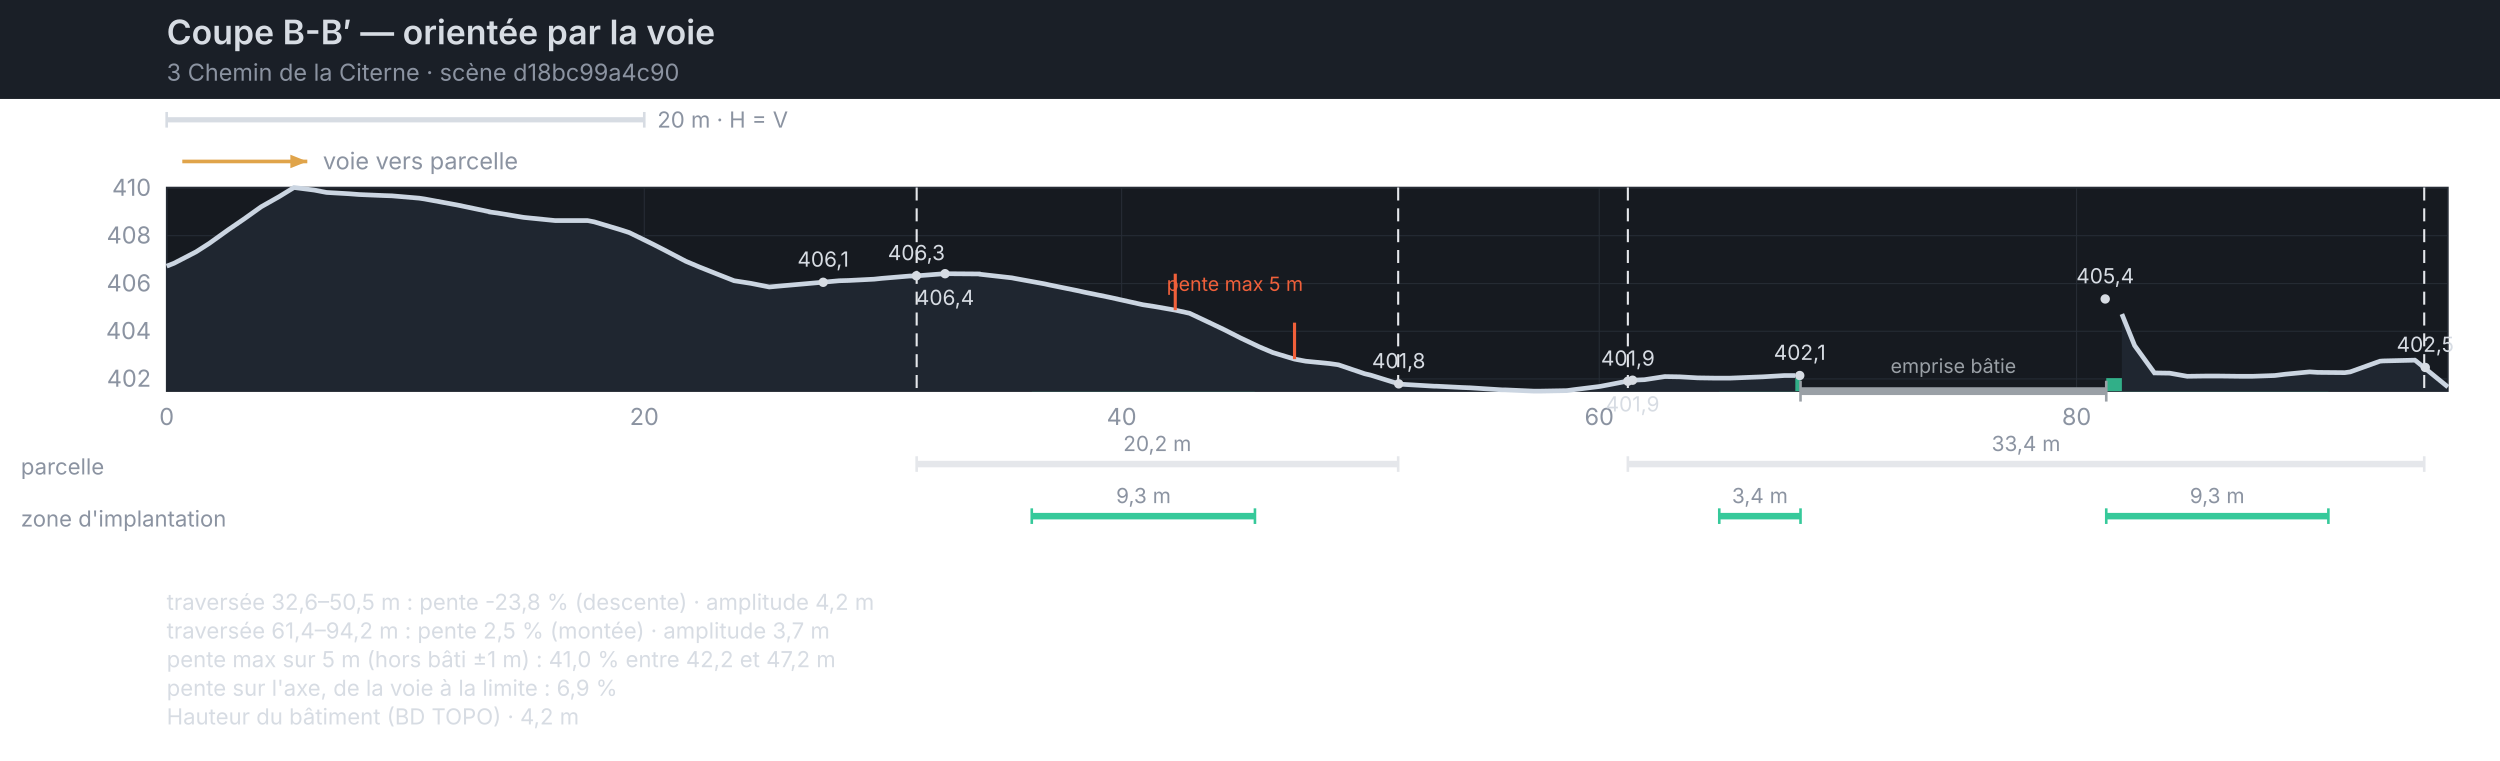
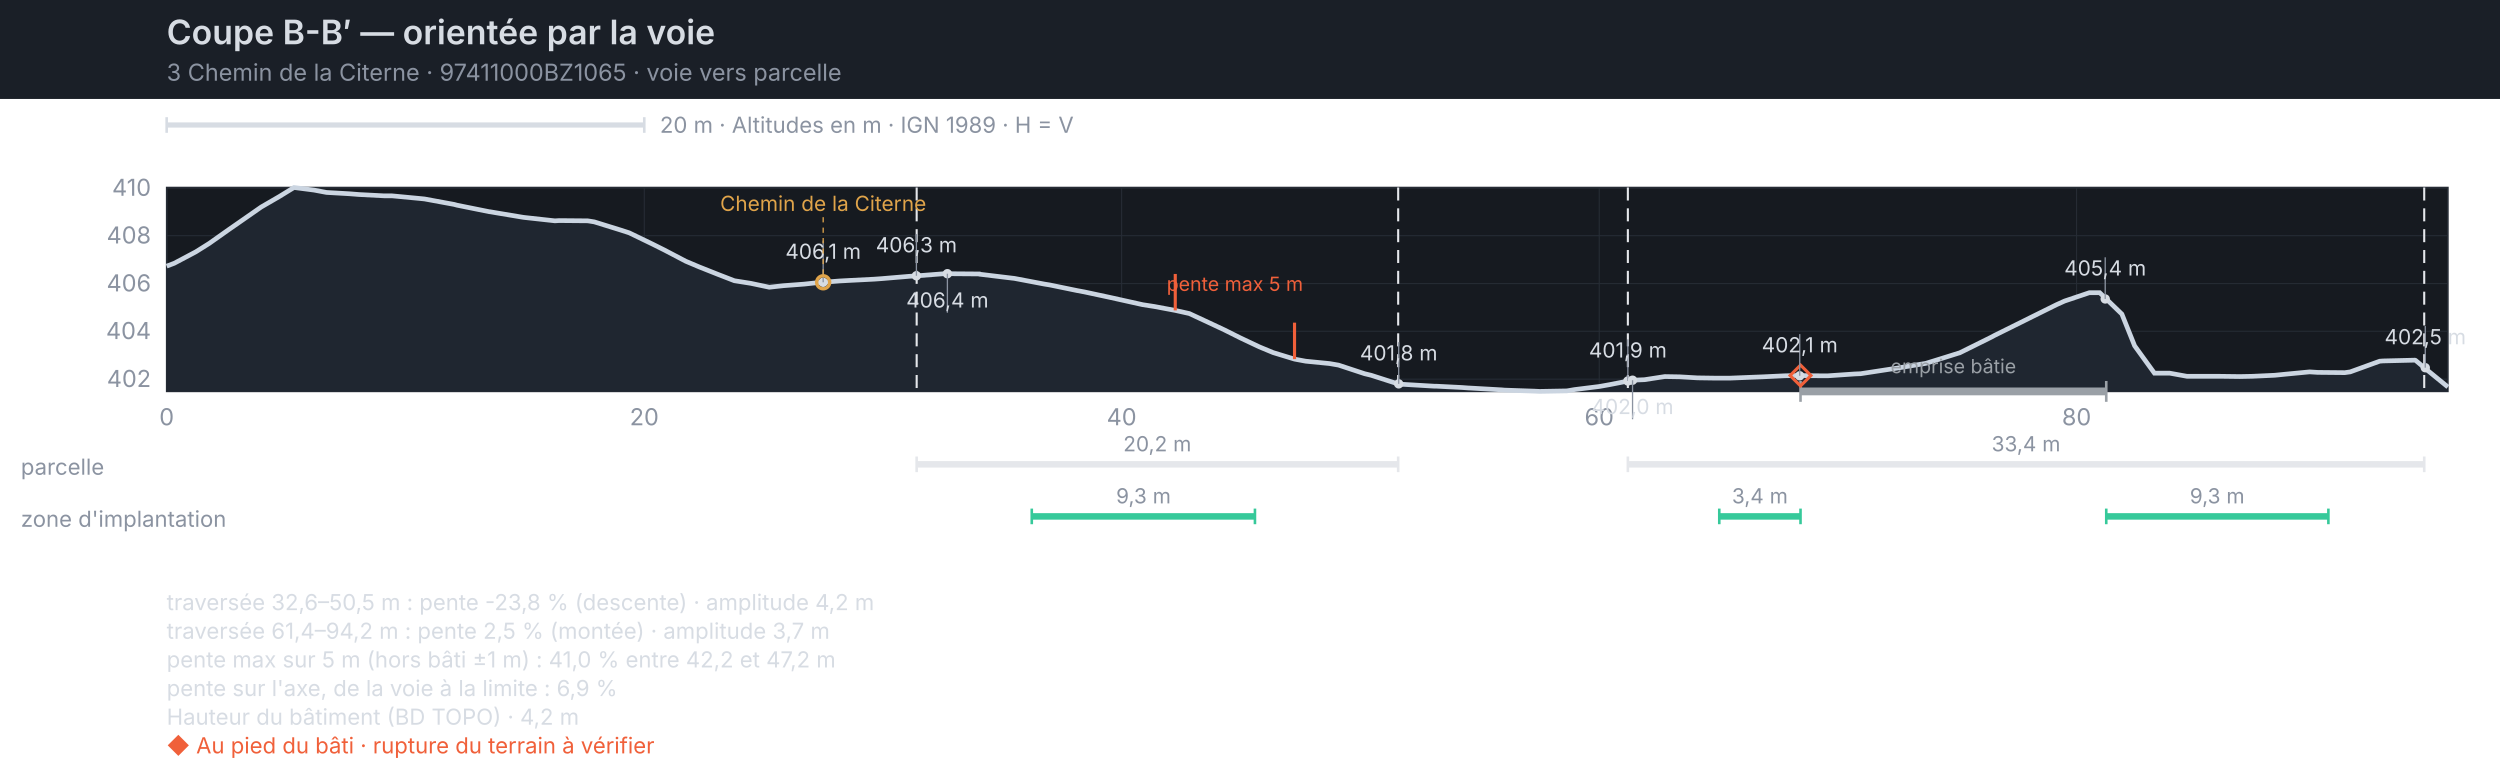
- <svg xmlns="http://www.w3.org/2000/svg" viewBox="0 0 960 292" width="960" height="292" role="img" aria-label="Coupe B-B′ — orientée par la voie" font-family="Inter, Helvetica, Arial, sans-serif" style="background:#0f1115">
+ <svg xmlns="http://www.w3.org/2000/svg" viewBox="0 0 960 292" width="960" height="292" role="img" aria-label="Coupe B-B′ — orientée par la voie" font-family="Inter, Helvetica, Arial, sans-serif" data-plot-x0="64.0" data-plot-x1="940.0" style="background:#0f1115">
  <rect x="0" y="0" width="960" height="38" fill="#1a1f27" />
  <text x="64" y="17" font-size="13" font-weight="600" fill="#d7dce3">Coupe B-B′ — orientée par la voie</text>
-   <text x="64" y="31" font-size="9" fill="#8b93a1">3 Chemin de la Citerne · scène d18bc99a4c90</text>
-   <rect x="64.0" y="72" width="876.0" height="78.2" fill="#161a20" stroke="#262c35" stroke-width="0.6" />
-   <line x1="64.0" y1="72" x2="64.0" y2="150.2" stroke="#262c35" stroke-width="0.4" />
-   <text x="64.0" y="163.2" text-anchor="middle" font-size="9" fill="#8b93a1">0</text>
-   <line x1="247.4" y1="72" x2="247.4" y2="150.2" stroke="#262c35" stroke-width="0.4" />
-   <text x="247.4" y="163.2" text-anchor="middle" font-size="9" fill="#8b93a1">20</text>
-   <line x1="430.7" y1="72" x2="430.7" y2="150.2" stroke="#262c35" stroke-width="0.4" />
-   <text x="430.7" y="163.2" text-anchor="middle" font-size="9" fill="#8b93a1">40</text>
-   <line x1="614.1" y1="72" x2="614.1" y2="150.2" stroke="#262c35" stroke-width="0.4" />
-   <text x="614.1" y="163.2" text-anchor="middle" font-size="9" fill="#8b93a1">60</text>
-   <line x1="797.4" y1="72" x2="797.4" y2="150.2" stroke="#262c35" stroke-width="0.4" />
-   <text x="797.4" y="163.2" text-anchor="middle" font-size="9" fill="#8b93a1">80</text>
-   <line x1="64.0" y1="145.5" x2="940.0" y2="145.5" stroke="#262c35" stroke-width="0.4" />
-   <text x="58.0" y="148.5" text-anchor="end" font-size="9" fill="#8b93a1">402</text>
+   <text x="64" y="31" font-size="9" fill="#8b93a1">3 Chemin de la Citerne · 97411000BZ1065 · voie vers parcelle</text>
+   <rect x="64.0" y="72" width="876.0" height="78.3" fill="#161a20" stroke="#262c35" stroke-width="0.6" />
+   <line x1="64.0" y1="72" x2="64.0" y2="150.3" stroke="#262c35" stroke-width="0.4" />
+   <text x="64.0" y="163.3" text-anchor="middle" font-size="9" fill="#8b93a1">0</text>
+   <line x1="247.4" y1="72" x2="247.4" y2="150.3" stroke="#262c35" stroke-width="0.4" />
+   <text x="247.4" y="163.3" text-anchor="middle" font-size="9" fill="#8b93a1">20</text>
+   <line x1="430.7" y1="72" x2="430.7" y2="150.3" stroke="#262c35" stroke-width="0.4" />
+   <text x="430.7" y="163.3" text-anchor="middle" font-size="9" fill="#8b93a1">40</text>
+   <line x1="614.1" y1="72" x2="614.1" y2="150.3" stroke="#262c35" stroke-width="0.4" />
+   <text x="614.1" y="163.3" text-anchor="middle" font-size="9" fill="#8b93a1">60</text>
+   <line x1="797.4" y1="72" x2="797.4" y2="150.3" stroke="#262c35" stroke-width="0.4" />
+   <text x="797.4" y="163.3" text-anchor="middle" font-size="9" fill="#8b93a1">80</text>
+   <line x1="64.0" y1="145.6" x2="940.0" y2="145.6" stroke="#262c35" stroke-width="0.4" />
+   <text x="58.0" y="148.6" text-anchor="end" font-size="9" fill="#8b93a1">402</text>
  <line x1="64.0" y1="127.2" x2="940.0" y2="127.2" stroke="#262c35" stroke-width="0.4" />
  <text x="58.0" y="130.2" text-anchor="end" font-size="9" fill="#8b93a1">404</text>
  <line x1="64.0" y1="108.9" x2="940.0" y2="108.9" stroke="#262c35" stroke-width="0.4" />
  <text x="58.0" y="111.9" text-anchor="end" font-size="9" fill="#8b93a1">406</text>
  <line x1="64.0" y1="90.5" x2="940.0" y2="90.5" stroke="#262c35" stroke-width="0.4" />
  <text x="58.0" y="93.5" text-anchor="end" font-size="9" fill="#8b93a1">408</text>
  <line x1="64.0" y1="72.2" x2="940.0" y2="72.2" stroke="#262c35" stroke-width="0.4" />
  <text x="58.0" y="75.2" text-anchor="end" font-size="9" fill="#8b93a1">410</text>
-   <rect x="396.2" y="145.2" width="85.6" height="5" fill="#36c99a" fill-opacity="0.85" />
-   <rect x="660.2" y="145.2" width="31.2" height="5" fill="#36c99a" fill-opacity="0.85" />
-   <rect x="808.8" y="145.2" width="85.3" height="5" fill="#36c99a" fill-opacity="0.85" />
-   <polygon points="64.0,102.2 66.8,101.1 75.3,96.7 80.3,93.5 87.7,88.2 93.7,84.1 100.3,79.4 107.2,75.5 112.9,72.0 120.7,73.0 125.4,73.9 134.0,74.4 137.9,74.7 147.5,75.1 150.5,75.2 161.0,76.1 163.0,76.4 174.4,78.5 175.5,78.7 187.9,81.3 188.0,81.4 191.0,81.8 200.6,83.4 201.3,83.5 213.2,84.7 214.7,84.7 225.6,84.7 228.2,85.2 238.2,88.2 241.6,89.3 250.8,93.8 255.1,96.0 263.3,100.3 268.5,102.5 275.8,105.4 281.9,107.8 288.3,108.8 295.4,110.2 300.9,109.7 308.9,109.0 313.4,108.6 322.3,107.8 325.9,107.7 335.7,107.2 338.5,106.9 349.2,106.0 351.0,106.0 362.6,105.1 363.5,105.1 376.1,105.2 376.1,105.2 376.2,105.3 388.6,106.7 389.6,106.9 401.1,109.0 402.9,109.4 413.7,111.6 416.4,112.2 426.2,114.2 429.8,115.0 438.8,117.0 443.3,117.7 451.3,119.1 456.8,120.3 463.8,123.6 470.1,126.6 476.4,129.8 483.6,133.2 488.8,135.4 497.1,137.9 501.4,138.7 510.5,139.6 514.0,140.1 524.0,143.5 526.5,144.1 537.4,147.5 539.0,147.6 550.8,148.3 551.6,148.3 561.5,148.8 564.1,148.9 564.3,148.9 576.7,149.7 577.8,149.7 589.1,150.2 591.2,150.2 601.7,150.0 604.6,149.6 614.3,148.4 618.0,147.7 626.7,146.0 631.5,145.8 639.3,144.6 645.0,144.7 651.9,145.1 658.4,145.2 664.4,145.2 671.8,144.9 676.9,144.7 685.3,144.2 689.4,144.2 689.4,150.2 64.0,150.2" fill="#1f2630" stroke="none" />
-   <polyline points="64.0,102.2 66.8,101.1 75.3,96.7 80.3,93.5 87.7,88.2 93.7,84.1 100.3,79.4 107.2,75.5 112.9,72.0 120.7,73.0 125.4,73.9 134.0,74.4 137.9,74.7 147.5,75.1 150.5,75.2 161.0,76.1 163.0,76.4 174.4,78.5 175.5,78.7 187.9,81.3 188.0,81.4 191.0,81.8 200.6,83.4 201.3,83.5 213.2,84.7 214.7,84.7 225.6,84.7 228.2,85.2 238.2,88.2 241.6,89.3 250.8,93.8 255.1,96.0 263.3,100.3 268.5,102.5 275.8,105.4 281.9,107.8 288.3,108.8 295.4,110.2 300.9,109.7 308.9,109.0 313.4,108.6 322.3,107.8 325.9,107.7 335.7,107.2 338.5,106.9 349.2,106.0 351.0,106.0 362.6,105.1 363.5,105.1 376.1,105.2 376.1,105.2 376.2,105.3 388.6,106.7 389.6,106.9 401.1,109.0 402.9,109.4 413.7,111.6 416.4,112.2 426.2,114.2 429.8,115.0 438.8,117.0 443.3,117.7 451.3,119.1 456.8,120.3 463.8,123.6 470.1,126.6 476.4,129.8 483.6,133.2 488.8,135.4 497.1,137.9 501.4,138.7 510.5,139.6 514.0,140.1 524.0,143.5 526.5,144.1 537.4,147.5 539.0,147.6 550.8,148.3 551.6,148.3 561.5,148.8 564.1,148.9 564.3,148.9 576.7,149.7 577.8,149.7 589.1,150.2 591.2,150.2 601.7,150.0 604.6,149.6 614.3,148.4 618.0,147.7 626.7,146.0 631.5,145.8 639.3,144.6 645.0,144.7 651.9,145.1 658.4,145.2 664.4,145.2 671.8,144.9 676.9,144.7 685.3,144.2 689.4,144.2" fill="none" stroke="#cbd5e1" stroke-width="1.8" />
-   <polygon points="814.8,120.6 819.7,132.7 827.3,143.2 833.2,143.3 839.9,144.5 846.6,144.4 852.4,144.4 860.1,144.5 864.9,144.5 873.5,144.2 877.5,143.7 886.9,142.8 890.0,143.0 900.4,143.1 902.5,142.8 913.9,138.7 915.1,138.6 927.3,138.3 927.6,138.5 931.9,142.0 940.0,148.6 940.0,150.2 814.8,150.2" fill="#1f2630" stroke="none" />
-   <polyline points="814.8,120.6 819.7,132.7 827.3,143.2 833.2,143.3 839.9,144.5 846.6,144.4 852.4,144.4 860.1,144.5 864.9,144.5 873.5,144.2 877.5,143.7 886.9,142.8 890.0,143.0 900.4,143.1 902.5,142.8 913.9,138.7 915.1,138.6 927.3,138.3 927.6,138.5 931.9,142.0 940.0,148.6" fill="none" stroke="#cbd5e1" stroke-width="1.8" />
-   <line x1="691.4" y1="150.2" x2="808.8" y2="150.2" stroke="#9aa0a6" stroke-width="3" />
-   <line x1="691.4" y1="146.2" x2="691.4" y2="154.2" stroke="#9aa0a6" stroke-width="1" />
-   <line x1="808.8" y1="146.2" x2="808.8" y2="154.2" stroke="#9aa0a6" stroke-width="1" />
-   <text x="750.1" y="143.2" text-anchor="middle" font-size="7.5" fill="#9aa0a6">emprise bâtie</text>
-   <line x1="352.0" y1="72" x2="352.0" y2="150.2" stroke="#e5e7eb" stroke-width="0.8" stroke-dasharray="5 3" />
-   <line x1="536.9" y1="72" x2="536.9" y2="150.2" stroke="#e5e7eb" stroke-width="0.8" stroke-dasharray="5 3" />
-   <line x1="625.1" y1="72" x2="625.1" y2="150.2" stroke="#e5e7eb" stroke-width="0.8" stroke-dasharray="5 3" />
-   <line x1="930.9" y1="72" x2="930.9" y2="150.2" stroke="#e5e7eb" stroke-width="0.8" stroke-dasharray="5 3" />
-   <line x1="451.3" y1="119.1" x2="451.3" y2="105.1" stroke="#f0603a" stroke-width="1.2" />
+   <polygon points="64.0,102.2 66.9,101.1 75.2,96.7 80.3,93.5 87.8,88.2 93.7,84.1 100.3,79.5 107.2,75.5 112.9,72.0 120.6,73.0 125.4,73.9 134.1,74.4 137.9,74.7 147.5,75.2 150.5,75.2 161.0,76.2 163.0,76.4 174.4,78.5 175.5,78.8 187.9,81.3 188.1,81.3 191.0,81.8 200.6,83.4 201.3,83.5 213.1,84.8 214.7,84.7 225.7,84.8 228.2,85.2 238.2,88.3 241.6,89.4 250.7,93.8 255.1,96.0 263.3,100.3 268.5,102.5 275.8,105.4 282.0,107.8 288.3,108.8 295.4,110.3 300.9,109.7 308.8,109.1 313.4,108.6 322.3,107.9 325.9,107.7 335.7,107.2 338.5,107.0 349.2,106.1 351.0,106.0 362.6,105.1 363.5,105.1 376.1,105.2 376.1,105.2 376.2,105.3 388.6,106.8 389.5,106.9 401.1,109.1 403.0,109.4 413.7,111.6 416.4,112.1 426.2,114.2 429.8,115.0 438.8,117.0 443.3,117.7 451.3,119.2 456.7,120.4 463.8,123.7 470.2,126.7 476.4,129.8 483.6,133.2 488.9,135.4 497.1,137.9 501.4,138.7 510.5,139.6 514.0,140.2 524.0,143.5 526.5,144.1 537.4,147.6 539.0,147.6 550.8,148.3 551.6,148.3 561.4,148.8 564.1,149.0 564.3,149.0 576.6,149.7 577.7,149.8 589.2,150.2 591.2,150.3 601.7,150.1 604.6,149.6 614.2,148.4 618.1,147.7 626.8,146.0 631.5,145.8 639.3,144.6 645.0,144.7 651.8,145.1 658.4,145.2 664.4,145.2 671.8,144.9 676.9,144.7 685.3,144.3 689.4,144.2 698.7,144.3 702.0,144.3 712.2,143.6 714.5,143.5 725.6,141.8 727.0,141.6 739.1,139.6 739.6,139.5 746.7,137.3 752.1,135.6 752.5,135.5 764.6,129.5 765.9,128.8 777.2,123.2 779.4,122.1 789.7,117.0 792.8,115.6 802.3,112.4 806.3,112.4 814.8,120.6 819.7,132.8 827.3,143.3 833.2,143.3 839.8,144.5 846.6,144.5 852.4,144.5 860.1,144.6 864.9,144.5 873.5,144.1 877.5,143.7 886.9,142.8 890.0,143.0 900.4,143.1 902.5,142.8 913.8,138.7 915.1,138.6 927.3,138.3 927.6,138.4 931.9,142.0 940.0,148.6 940.0,150.3 64.0,150.3" fill="#1f2630" stroke="none" />
+   <polyline points="64.0,102.2 66.9,101.1 75.2,96.7 80.3,93.5 87.8,88.2 93.7,84.1 100.3,79.5 107.2,75.5 112.9,72.0 120.6,73.0 125.4,73.9 134.1,74.4 137.9,74.7 147.5,75.2 150.5,75.2 161.0,76.2 163.0,76.4 174.4,78.5 175.5,78.8 187.9,81.3 188.1,81.3 191.0,81.8 200.6,83.4 201.3,83.5 213.1,84.8 214.7,84.7 225.7,84.8 228.2,85.2 238.2,88.3 241.6,89.4 250.7,93.8 255.1,96.0 263.3,100.3 268.5,102.5 275.8,105.4 282.0,107.8 288.3,108.8 295.4,110.3 300.9,109.7 308.8,109.1 313.4,108.6 322.3,107.9 325.9,107.7 335.7,107.2 338.5,107.0 349.2,106.1 351.0,106.0 362.6,105.1 363.5,105.1 376.1,105.2 376.1,105.2 376.2,105.3 388.6,106.8 389.5,106.9 401.1,109.1 403.0,109.4 413.7,111.6 416.4,112.1 426.2,114.2 429.8,115.0 438.8,117.0 443.3,117.7 451.3,119.2 456.7,120.4 463.8,123.7 470.2,126.7 476.4,129.8 483.6,133.2 488.9,135.4 497.1,137.9 501.4,138.7 510.5,139.6 514.0,140.2 524.0,143.5 526.5,144.1 537.4,147.6 539.0,147.6 550.8,148.3 551.6,148.3 561.4,148.8 564.1,149.0 564.3,149.0 576.6,149.7 577.7,149.8 589.2,150.2 591.2,150.3 601.7,150.1 604.6,149.6 614.2,148.4 618.1,147.7 626.8,146.0 631.5,145.8 639.3,144.6 645.0,144.7 651.8,145.1 658.4,145.2 664.4,145.2 671.8,144.9 676.9,144.7 685.3,144.3 689.4,144.2 698.7,144.3 702.0,144.3 712.2,143.6 714.5,143.5 725.6,141.8 727.0,141.6 739.1,139.6 739.6,139.5 746.7,137.3 752.1,135.6 752.5,135.5 764.6,129.5 765.9,128.8 777.2,123.2 779.4,122.1 789.7,117.0 792.8,115.6 802.3,112.4 806.3,112.4 814.8,120.6 819.7,132.8 827.3,143.3 833.2,143.3 839.8,144.5 846.6,144.5 852.4,144.5 860.1,144.6 864.9,144.5 873.5,144.1 877.5,143.7 886.9,142.8 890.0,143.0 900.4,143.1 902.5,142.8 913.8,138.7 915.1,138.6 927.3,138.3 927.6,138.4 931.9,142.0 940.0,148.6" fill="none" stroke="#cbd5e1" stroke-width="1.8" />
+   <line x1="691.4" y1="150.3" x2="808.8" y2="150.3" stroke="#9aa0a6" stroke-width="3" />
+   <line x1="691.4" y1="146.3" x2="691.4" y2="154.3" stroke="#9aa0a6" stroke-width="1" />
+   <line x1="808.8" y1="146.3" x2="808.8" y2="154.3" stroke="#9aa0a6" stroke-width="1" />
+   <text x="750.1" y="143.3" text-anchor="middle" font-size="7.5" fill="#9aa0a6">emprise bâtie</text>
+   <path d="M691.4,140.2 l4,4 l-4,4 l-4,-4 z" fill="none" stroke="#f0603a" stroke-width="1.2" />
+   <line x1="352.0" y1="72" x2="352.0" y2="150.3" stroke="#e5e7eb" stroke-width="0.8" stroke-dasharray="5 3" />
+   <line x1="536.9" y1="72" x2="536.9" y2="150.3" stroke="#e5e7eb" stroke-width="0.8" stroke-dasharray="5 3" />
+   <line x1="625.1" y1="72" x2="625.1" y2="150.3" stroke="#e5e7eb" stroke-width="0.8" stroke-dasharray="5 3" />
+   <line x1="930.9" y1="72" x2="930.9" y2="150.3" stroke="#e5e7eb" stroke-width="0.8" stroke-dasharray="5 3" />
+   <line x1="451.3" y1="119.2" x2="451.3" y2="105.2" stroke="#f0603a" stroke-width="1.2" />
  <line x1="497.1" y1="137.9" x2="497.1" y2="123.9" stroke="#f0603a" stroke-width="1.2" />
  <text x="474.2" y="111.7" text-anchor="middle" font-size="7.5" fill="#f0603a">pente max 5 m</text>
  <circle cx="316.1" cy="108.4" r="1.8" fill="#d7dce3" />
-   <text x="316.1" y="102.4" text-anchor="middle" font-size="8" fill="#d7dce3">406,1</text>
+   <line x1="316.1" y1="108.4" x2="316.1" y2="92.4" stroke="#8b93a1" stroke-width="0.5" />
+   <text x="316.1" y="99.4" text-anchor="middle" font-size="8" fill="#d7dce3">406,1 m</text>
  <circle cx="351.9" cy="105.9" r="1.8" fill="#d7dce3" />
-   <text x="351.9" y="99.9" text-anchor="middle" font-size="8" fill="#d7dce3">406,3</text>
-   <circle cx="362.9" cy="105.1" r="1.8" fill="#d7dce3" />
-   <text x="362.9" y="117.1" text-anchor="middle" font-size="8" fill="#d7dce3">406,4</text>
+   <line x1="351.9" y1="105.9" x2="351.9" y2="89.9" stroke="#8b93a1" stroke-width="0.5" />
+   <text x="351.9" y="96.9" text-anchor="middle" font-size="8" fill="#d7dce3">406,3 m</text>
+   <circle cx="363.8" cy="105.1" r="1.8" fill="#d7dce3" />
+   <line x1="363.8" y1="105.1" x2="363.8" y2="120.1" stroke="#8b93a1" stroke-width="0.5" />
+   <text x="363.8" y="118.1" text-anchor="middle" font-size="8" fill="#d7dce3">406,4 m</text>
  <circle cx="537.1" cy="147.4" r="1.8" fill="#d7dce3" />
-   <text x="537.1" y="141.4" text-anchor="middle" font-size="8" fill="#d7dce3">401,8</text>
-   <circle cx="625.1" cy="146.4" r="1.8" fill="#d7dce3" />
-   <text x="625.1" y="140.4" text-anchor="middle" font-size="8" fill="#d7dce3">401,9</text>
+   <line x1="537.1" y1="147.4" x2="537.1" y2="131.4" stroke="#8b93a1" stroke-width="0.5" />
+   <text x="537.1" y="138.4" text-anchor="middle" font-size="8" fill="#d7dce3">401,8 m</text>
+   <circle cx="625.1" cy="146.3" r="1.8" fill="#d7dce3" />
+   <line x1="625.1" y1="146.3" x2="625.1" y2="130.3" stroke="#8b93a1" stroke-width="0.5" />
+   <text x="625.1" y="137.3" text-anchor="middle" font-size="8" fill="#d7dce3">401,9 m</text>
  <circle cx="626.9" cy="146.0" r="1.8" fill="#d7dce3" />
-   <text x="626.9" y="158.0" text-anchor="middle" font-size="8" fill="#d7dce3">401,9</text>
-   <circle cx="691.1" cy="144.2" r="1.8" fill="#d7dce3" />
-   <text x="691.1" y="138.2" text-anchor="middle" font-size="8" fill="#d7dce3">402,1</text>
+   <line x1="626.9" y1="146.0" x2="626.9" y2="161.0" stroke="#8b93a1" stroke-width="0.5" />
+   <text x="626.9" y="159.0" text-anchor="middle" font-size="8" fill="#d7dce3">402,0 m</text>
+   <circle cx="691.1" cy="144.3" r="1.8" fill="#d7dce3" />
+   <line x1="691.1" y1="144.3" x2="691.1" y2="128.3" stroke="#8b93a1" stroke-width="0.5" />
+   <text x="691.1" y="135.3" text-anchor="middle" font-size="8" fill="#d7dce3">402,1 m</text>
  <circle cx="808.4" cy="114.8" r="1.8" fill="#d7dce3" />
-   <text x="808.4" y="108.8" text-anchor="middle" font-size="8" fill="#d7dce3">405,4</text>
-   <circle cx="931.3" cy="141.1" r="1.8" fill="#d7dce3" />
-   <text x="931.3" y="135.1" text-anchor="middle" font-size="8" fill="#d7dce3">402,5</text>
-   <line x1="70.0" y1="62.0" x2="118.0" y2="62.0" stroke="#e0a44a" stroke-width="1.4" />
-   <polygon points="118.0,62.0 111.5,64.6 111.5,59.4" fill="#e0a44a" />
-   <text x="124.0" y="65.0" font-size="9" fill="#8b93a1">voie vers parcelle</text>
-   <line x1="64.0" y1="46.0" x2="247.4" y2="46.0" stroke="#d7dce3" stroke-width="2" />
-   <line x1="64.0" y1="43.0" x2="64.0" y2="49.0" stroke="#d7dce3" stroke-width="1" />
-   <line x1="247.4" y1="43.0" x2="247.4" y2="49.0" stroke="#d7dce3" stroke-width="1" />
-   <text x="252.4" y="49.0" font-size="8.5" fill="#8b93a1">20 m · H = V</text>
-   <text x="8" y="182.2" font-size="8.5" fill="#8b93a1">parcelle</text>
-   <line x1="352.0" y1="178.2" x2="536.9" y2="178.2" stroke="#e5e7eb" stroke-width="2.5" />
-   <line x1="352.0" y1="175.2" x2="352.0" y2="181.2" stroke="#e5e7eb" stroke-width="1" />
-   <line x1="536.9" y1="175.2" x2="536.9" y2="181.2" stroke="#e5e7eb" stroke-width="1" />
-   <text x="444.4" y="173.2" text-anchor="middle" font-size="8" fill="#8b93a1">20,2 m</text>
-   <line x1="625.1" y1="178.2" x2="930.9" y2="178.2" stroke="#e5e7eb" stroke-width="2.5" />
-   <line x1="625.1" y1="175.2" x2="625.1" y2="181.2" stroke="#e5e7eb" stroke-width="1" />
-   <line x1="930.9" y1="175.2" x2="930.9" y2="181.2" stroke="#e5e7eb" stroke-width="1" />
-   <text x="778.0" y="173.2" text-anchor="middle" font-size="8" fill="#8b93a1">33,4 m</text>
-   <text x="8" y="202.2" font-size="8.5" fill="#8b93a1">zone d'implantation</text>
-   <line x1="396.2" y1="198.2" x2="481.9" y2="198.2" stroke="#36c99a" stroke-width="2.5" />
-   <line x1="396.2" y1="195.2" x2="396.2" y2="201.2" stroke="#36c99a" stroke-width="1" />
-   <line x1="481.9" y1="195.2" x2="481.9" y2="201.2" stroke="#36c99a" stroke-width="1" />
-   <text x="439.1" y="193.2" text-anchor="middle" font-size="8" fill="#8b93a1">9,3 m</text>
-   <line x1="660.2" y1="198.2" x2="691.4" y2="198.2" stroke="#36c99a" stroke-width="2.5" />
-   <line x1="660.2" y1="195.2" x2="660.2" y2="201.2" stroke="#36c99a" stroke-width="1" />
-   <line x1="691.4" y1="195.2" x2="691.4" y2="201.2" stroke="#36c99a" stroke-width="1" />
-   <text x="675.8" y="193.2" text-anchor="middle" font-size="8" fill="#8b93a1">3,4 m</text>
-   <line x1="808.8" y1="198.2" x2="894.1" y2="198.2" stroke="#36c99a" stroke-width="2.5" />
-   <line x1="808.8" y1="195.2" x2="808.8" y2="201.2" stroke="#36c99a" stroke-width="1" />
-   <line x1="894.1" y1="195.2" x2="894.1" y2="201.2" stroke="#36c99a" stroke-width="1" />
-   <text x="851.4" y="193.2" text-anchor="middle" font-size="8" fill="#8b93a1">9,3 m</text>
-   <text x="64" y="234.2" font-size="8.5" fill="#d7dce3">traversée 32,6–50,5 m : pente -23,8 % (descente) · amplitude 4,2 m</text>
-   <text x="64" y="245.2" font-size="8.5" fill="#d7dce3">traversée 61,4–94,2 m : pente 2,5 % (montée) · amplitude 3,7 m</text>
-   <text x="64" y="256.2" font-size="8.5" fill="#d7dce3">pente max sur 5 m (hors bâti ±1 m) : 41,0 % entre 42,2 et 47,2 m</text>
-   <text x="64" y="267.2" font-size="8.5" fill="#d7dce3">pente sur l'axe, de la voie à la limite : 6,9 %</text>
-   <text x="64" y="278.2" font-size="8.5" fill="#d7dce3">Hauteur du bâtiment (BD TOPO) · 4,2 m</text>
+   <line x1="808.4" y1="114.8" x2="808.4" y2="98.8" stroke="#8b93a1" stroke-width="0.5" />
+   <text x="808.4" y="105.8" text-anchor="middle" font-size="8" fill="#d7dce3">405,4 m</text>
+   <circle cx="931.3" cy="141.2" r="1.8" fill="#d7dce3" />
+   <line x1="931.3" y1="141.2" x2="931.3" y2="125.2" stroke="#8b93a1" stroke-width="0.5" />
+   <text x="931.3" y="132.2" text-anchor="middle" font-size="8" fill="#d7dce3">402,5 m</text>
+   <circle cx="316.1" cy="108.4" r="2.5" fill="none" stroke="#e0a44a" stroke-width="1.3" />
+   <line x1="316.1" y1="105.4" x2="316.1" y2="83.0" stroke="#e0a44a" stroke-width="0.5" stroke-dasharray="2 2" />
+   <text x="316.1" y="81.0" text-anchor="middle" font-size="8" fill="#e0a44a">Chemin de la Citerne</text>
+   <line x1="64.0" y1="48.0" x2="247.4" y2="48.0" stroke="#d7dce3" stroke-width="2" />
+   <line x1="64.0" y1="45.0" x2="64.0" y2="51.0" stroke="#d7dce3" stroke-width="1" />
+   <line x1="247.4" y1="45.0" x2="247.4" y2="51.0" stroke="#d7dce3" stroke-width="1" />
+   <text x="253.4" y="51.0" font-size="8.5" fill="#8b93a1">20 m · Altitudes en m · IGN 1989 · H = V</text>
+   <text x="8" y="182.3" font-size="8.5" fill="#8b93a1">parcelle</text>
+   <line x1="352.0" y1="178.3" x2="536.9" y2="178.3" stroke="#e5e7eb" stroke-width="2.5" />
+   <line x1="352.0" y1="175.3" x2="352.0" y2="181.3" stroke="#e5e7eb" stroke-width="1" />
+   <line x1="536.9" y1="175.3" x2="536.9" y2="181.3" stroke="#e5e7eb" stroke-width="1" />
+   <text x="444.4" y="173.3" text-anchor="middle" font-size="8" fill="#8b93a1">20,2 m</text>
+   <line x1="625.1" y1="178.3" x2="930.9" y2="178.3" stroke="#e5e7eb" stroke-width="2.5" />
+   <line x1="625.1" y1="175.3" x2="625.1" y2="181.3" stroke="#e5e7eb" stroke-width="1" />
+   <line x1="930.9" y1="175.3" x2="930.9" y2="181.3" stroke="#e5e7eb" stroke-width="1" />
+   <text x="778.0" y="173.3" text-anchor="middle" font-size="8" fill="#8b93a1">33,4 m</text>
+   <text x="8" y="202.3" font-size="8.5" fill="#8b93a1">zone d'implantation</text>
+   <line x1="396.2" y1="198.3" x2="481.9" y2="198.3" stroke="#36c99a" stroke-width="2.5" />
+   <line x1="396.2" y1="195.3" x2="396.2" y2="201.3" stroke="#36c99a" stroke-width="1" />
+   <line x1="481.9" y1="195.3" x2="481.9" y2="201.3" stroke="#36c99a" stroke-width="1" />
+   <text x="439.1" y="193.3" text-anchor="middle" font-size="8" fill="#8b93a1">9,3 m</text>
+   <line x1="660.2" y1="198.3" x2="691.4" y2="198.3" stroke="#36c99a" stroke-width="2.5" />
+   <line x1="660.2" y1="195.3" x2="660.2" y2="201.3" stroke="#36c99a" stroke-width="1" />
+   <line x1="691.4" y1="195.3" x2="691.4" y2="201.3" stroke="#36c99a" stroke-width="1" />
+   <text x="675.8" y="193.3" text-anchor="middle" font-size="8" fill="#8b93a1">3,4 m</text>
+   <line x1="808.8" y1="198.3" x2="894.1" y2="198.3" stroke="#36c99a" stroke-width="2.5" />
+   <line x1="808.8" y1="195.3" x2="808.8" y2="201.3" stroke="#36c99a" stroke-width="1" />
+   <line x1="894.1" y1="195.3" x2="894.1" y2="201.3" stroke="#36c99a" stroke-width="1" />
+   <text x="851.4" y="193.3" text-anchor="middle" font-size="8" fill="#8b93a1">9,3 m</text>
+   <text x="64" y="234.3" font-size="8.5" fill="#d7dce3">traversée 32,6–50,5 m : pente -23,8 % (descente) · amplitude 4,2 m</text>
+   <text x="64" y="245.3" font-size="8.5" fill="#d7dce3">traversée 61,4–94,2 m : pente 2,5 % (montée) · amplitude 3,7 m</text>
+   <text x="64" y="256.3" font-size="8.5" fill="#d7dce3">pente max sur 5 m (hors bâti ±1 m) : 41,0 % entre 42,2 et 47,2 m</text>
+   <text x="64" y="267.3" font-size="8.5" fill="#d7dce3">pente sur l'axe, de la voie à la limite : 6,9 %</text>
+   <text x="64" y="278.3" font-size="8.5" fill="#d7dce3">Hauteur du bâtiment (BD TOPO) · 4,2 m</text>
+   <text x="64" y="289.3" font-size="8.5" fill="#f0603a">◆ Au pied du bâti · rupture du terrain à vérifier</text>
</svg>
